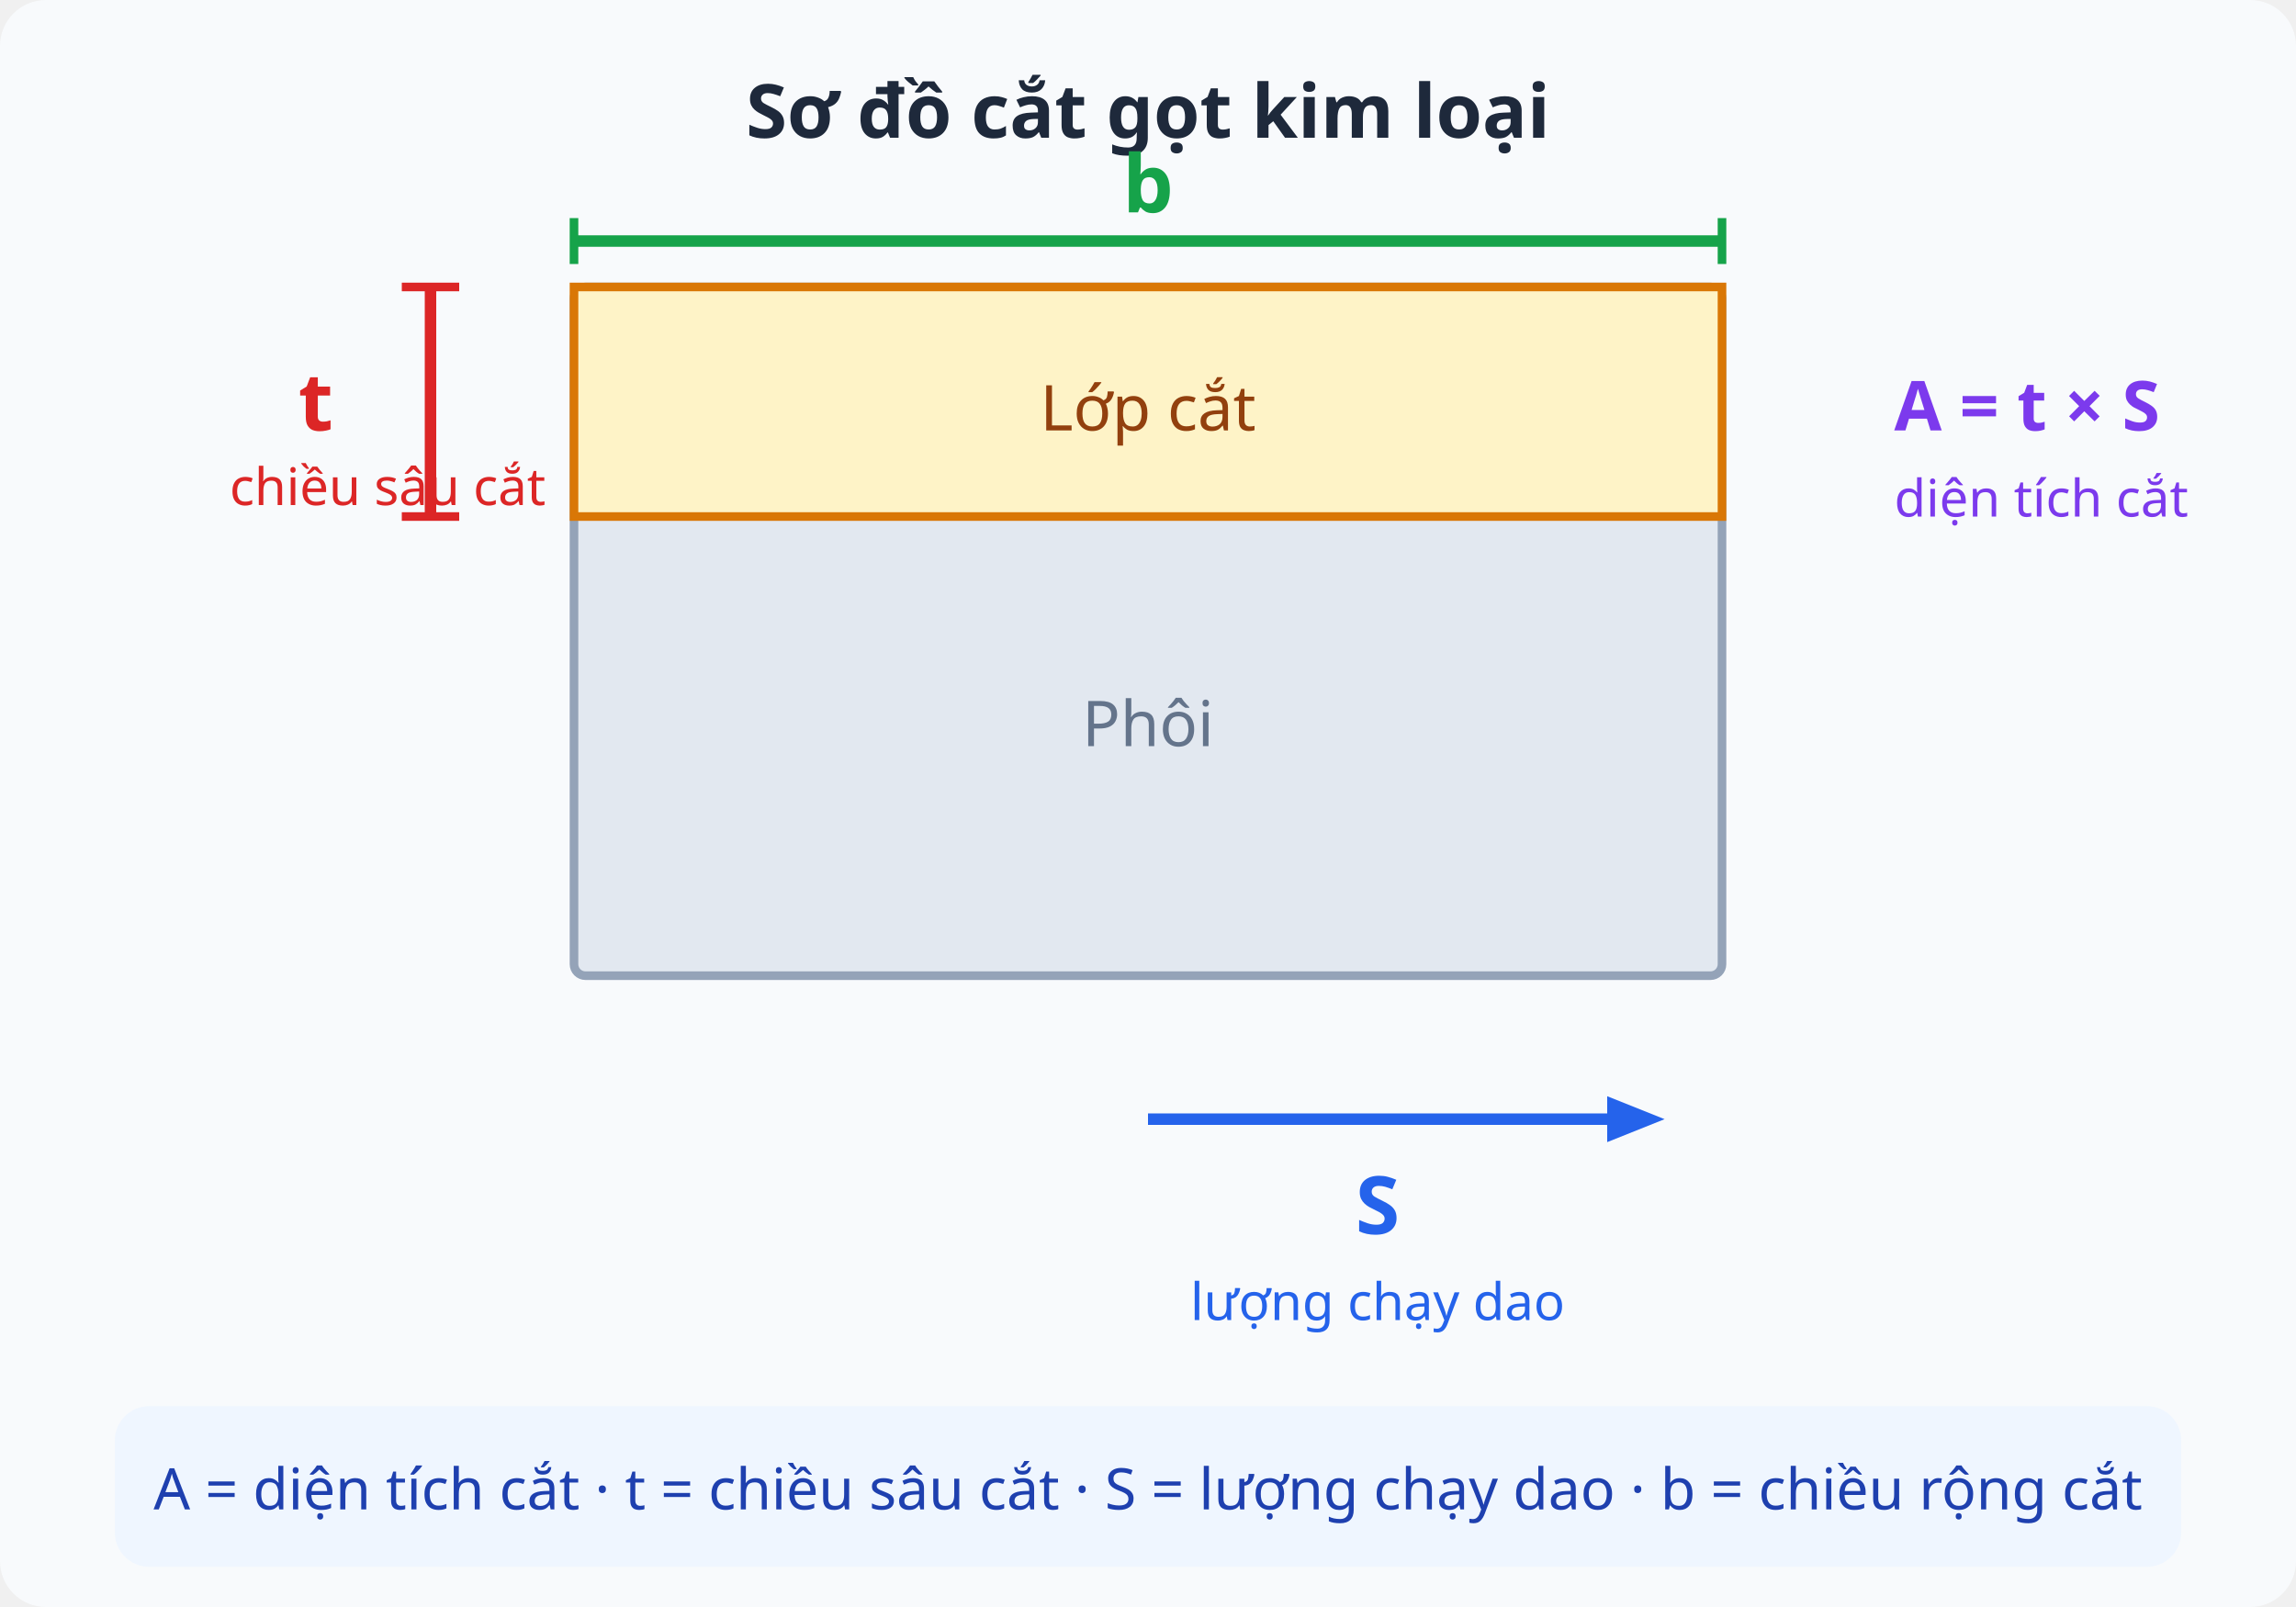
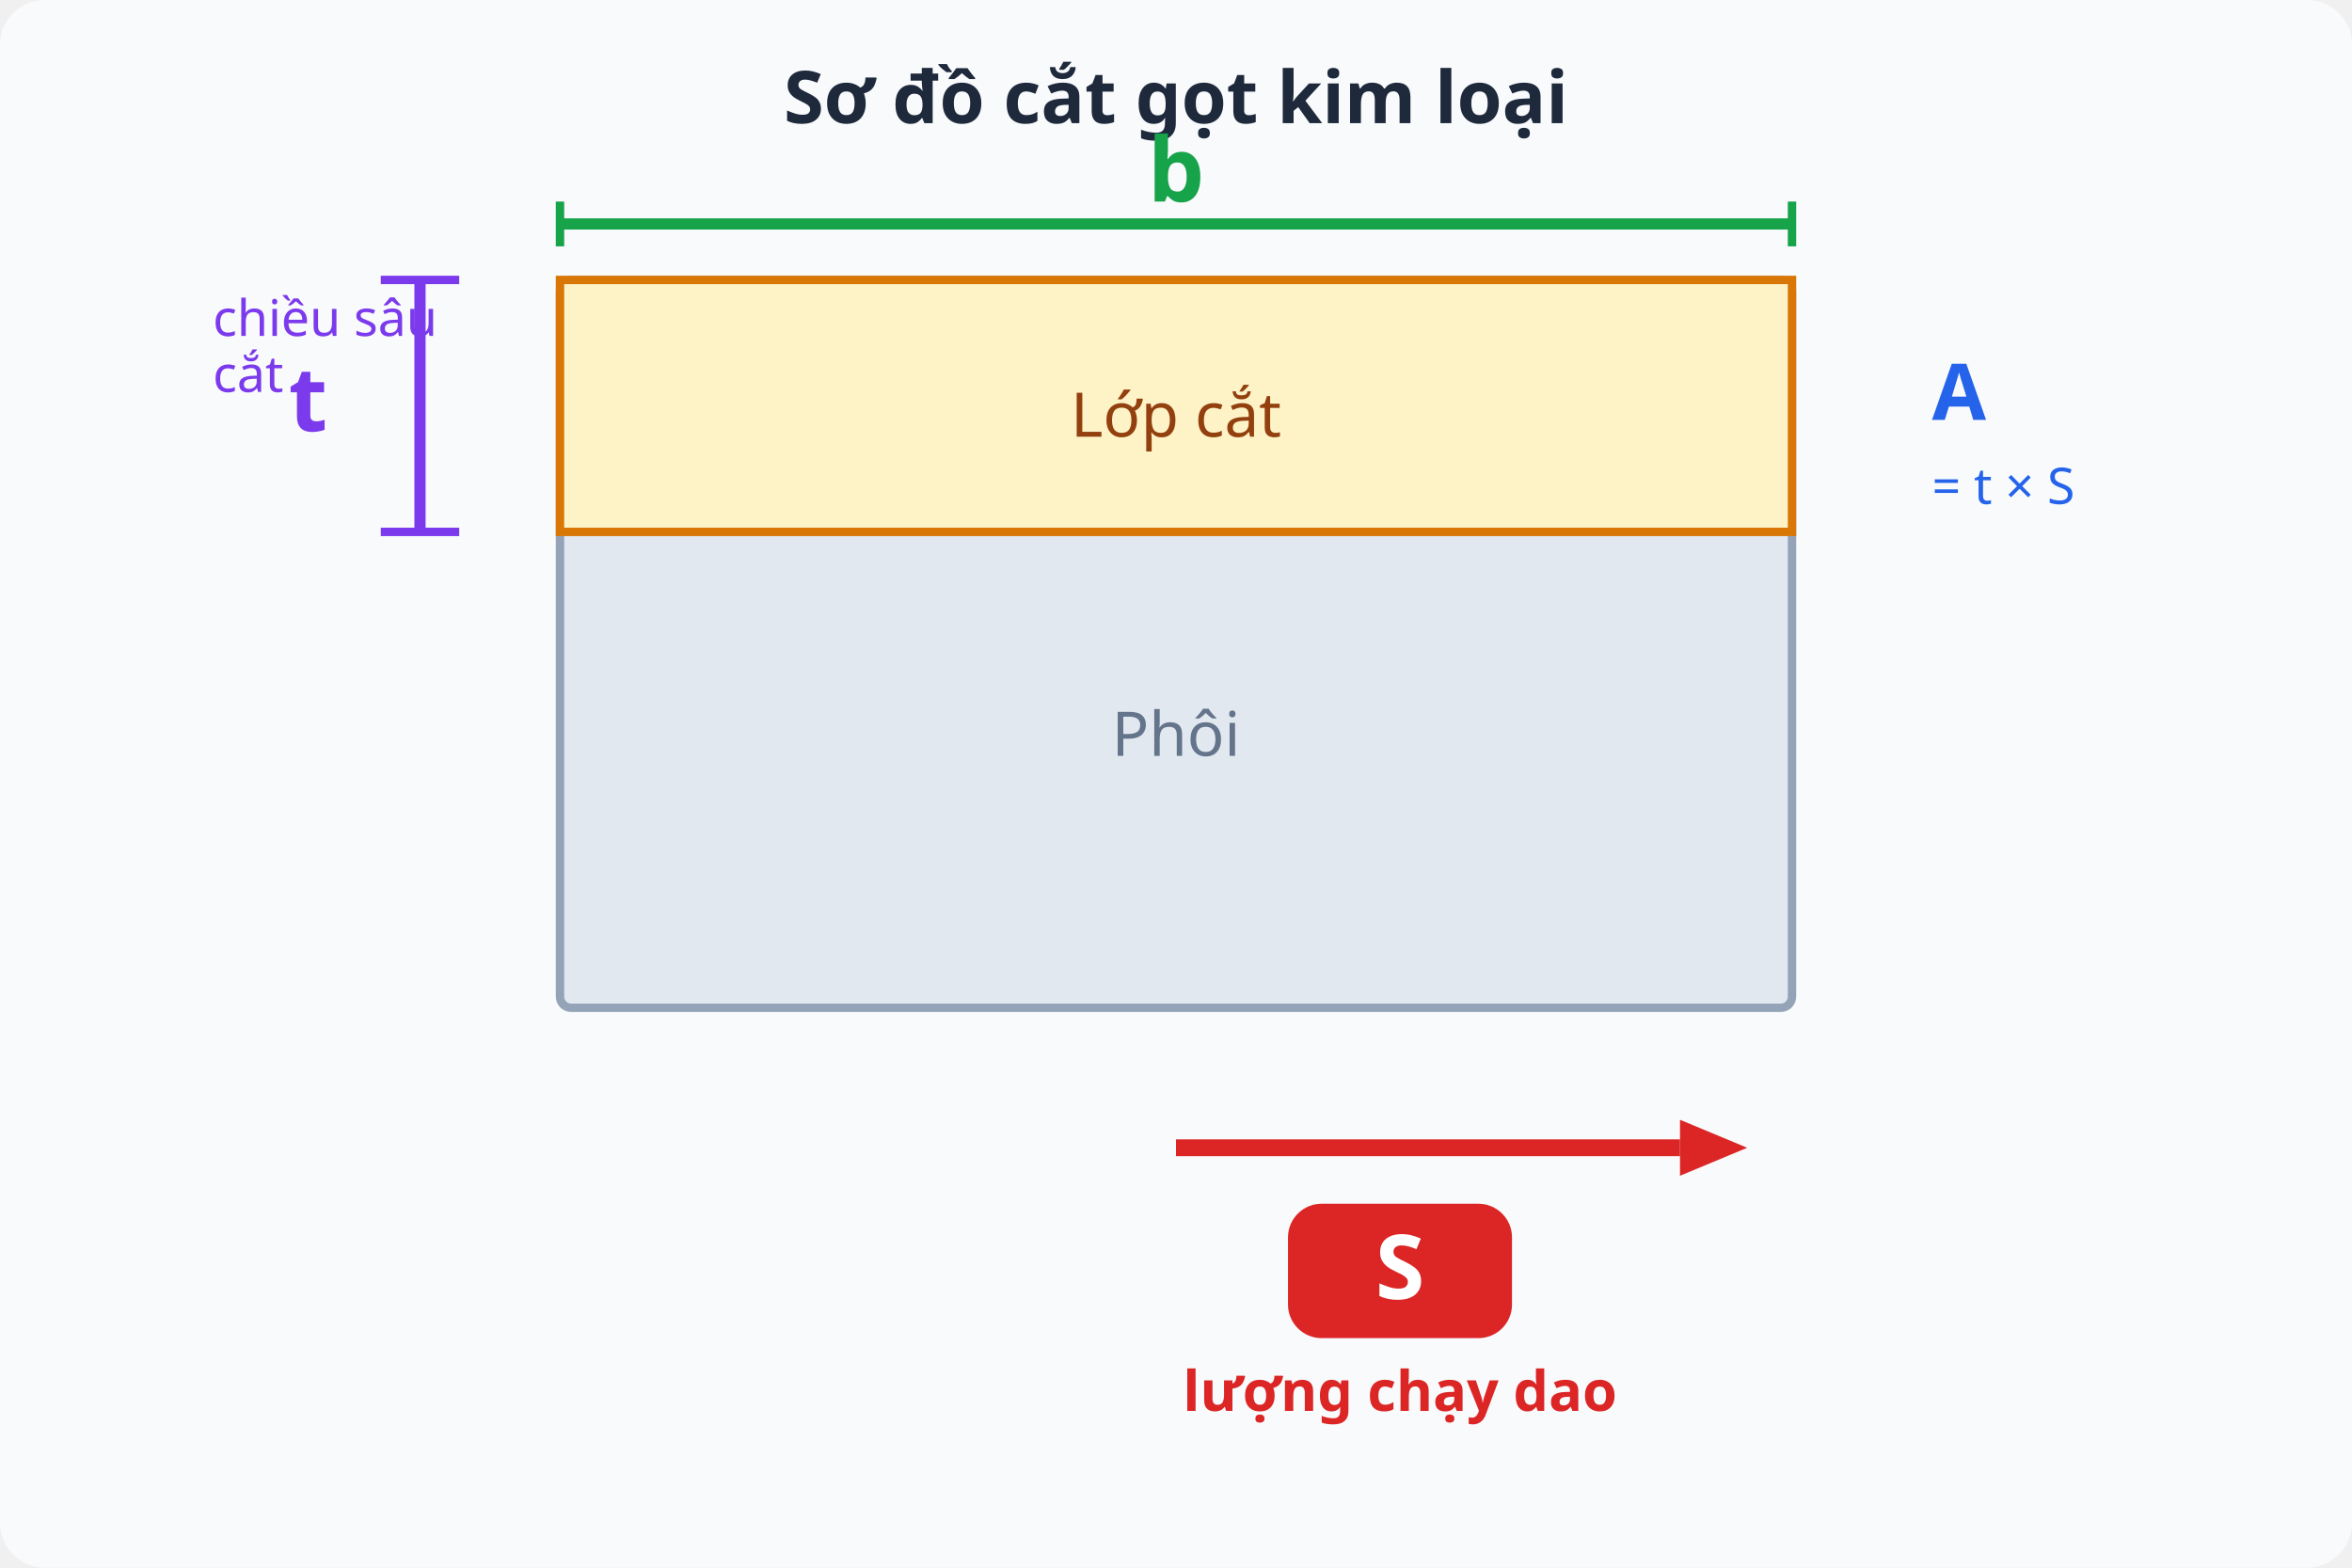
- <svg xmlns="http://www.w3.org/2000/svg" viewBox="0 0 400 280" font-family="Segoe UI, sans-serif">
-   <rect width="400" height="280" fill="#f8fafc" rx="8" />
-   <text x="200" y="24" text-anchor="middle" font-size="13" font-weight="700" fill="#1e293b">Sơ đồ cắt gọt kim loại</text>
-   <rect x="100" y="50" width="200" height="120" fill="#e2e8f0" stroke="#94a3b8" stroke-width="1.5" rx="2" />
-   <rect x="100" y="50" width="200" height="40" fill="#fef3c7" stroke="#d97706" stroke-width="1.5" />
-   <text x="200" y="75" text-anchor="middle" font-size="11" fill="#92400e">Lớp cắt</text>
-   <text x="200" y="130" text-anchor="middle" font-size="11" fill="#64748b">Phôi</text>
-   <line x1="75" y1="50" x2="75" y2="90" stroke="#dc2626" stroke-width="2" />
-   <line x1="70" y1="50" x2="80" y2="50" stroke="#dc2626" stroke-width="1.5" />
-   <line x1="70" y1="90" x2="80" y2="90" stroke="#dc2626" stroke-width="1.5" />
-   <text x="55" y="75" text-anchor="middle" font-size="14" font-weight="700" fill="#dc2626">t</text>
-   <text x="40" y="88" font-size="9" fill="#dc2626">chiều sâu cắt</text>
-   <line x1="200" y1="195" x2="280" y2="195" stroke="#2563eb" stroke-width="2" />
-   <polygon points="280,191 280,199 290,195" fill="#2563eb" />
-   <text x="240" y="215" text-anchor="middle" font-size="14" font-weight="700" fill="#2563eb">S</text>
-   <text x="240" y="230" text-anchor="middle" font-size="9" fill="#2563eb">lượng chạy dao</text>
-   <line x1="100" y1="42" x2="300" y2="42" stroke="#16a34a" stroke-width="2" />
-   <line x1="100" y1="38" x2="100" y2="46" stroke="#16a34a" stroke-width="1.5" />
-   <line x1="300" y1="38" x2="300" y2="46" stroke="#16a34a" stroke-width="1.5" />
-   <text x="200" y="37" text-anchor="middle" font-size="14" font-weight="700" fill="#16a34a">b</text>
-   <text x="330" y="75" font-size="12" font-weight="700" fill="#7c3aed">A = t × S</text>
-   <text x="330" y="90" font-size="9" fill="#7c3aed">diện tích cắt</text>
-   <rect x="20" y="245" width="360" height="28" fill="#eff6ff" rx="6" />
-   <text x="200" y="263" text-anchor="middle" font-size="10" fill="#1e40af">A = diện tích cắt · t = chiều sâu cắt · S = lượng chạy dao · b = chiều rộng cắt</text>
+ <svg xmlns="http://www.w3.org/2000/svg" viewBox="0 0 420 280" font-family="Segoe UI, sans-serif">
+   <rect width="420" height="280" fill="#f8fafc" rx="8" />
+   <text x="210" y="22" text-anchor="middle" font-size="13" font-weight="700" fill="#1e293b">Sơ đồ cắt gọt kim loại</text>
+   <rect x="100" y="50" width="220" height="130" fill="#e2e8f0" stroke="#94a3b8" stroke-width="1.5" rx="2" />
+   <rect x="100" y="50" width="220" height="45" fill="#fef3c7" stroke="#d97706" stroke-width="1.5" />
+   <text x="210" y="78" text-anchor="middle" font-size="11" fill="#92400e">Lớp cắt</text>
+   <text x="210" y="135" text-anchor="middle" font-size="11" fill="#64748b">Phôi</text>
+   <line x1="75" y1="50" x2="75" y2="95" stroke="#7c3aed" stroke-width="2" />
+   <line x1="68" y1="50" x2="82" y2="50" stroke="#7c3aed" stroke-width="1.5" />
+   <line x1="68" y1="95" x2="82" y2="95" stroke="#7c3aed" stroke-width="1.5" />
+   <text x="55" y="77" text-anchor="middle" font-size="16" font-weight="700" fill="#7c3aed">t</text>
+   <text x="38" y="60" font-size="9" fill="#7c3aed">chiều sâu</text>
+   <text x="38" y="70" font-size="9" fill="#7c3aed">cắt</text>
+   <line x1="210" y1="205" x2="300" y2="205" stroke="#dc2626" stroke-width="3" />
+   <polygon points="300,200 300,210 312,205" fill="#dc2626" />
+   <rect x="230" y="215" width="40" height="24" fill="#dc2626" rx="6" />
+   <text x="250" y="232" text-anchor="middle" font-size="16" font-weight="800" fill="#fff">S</text>
+   <text x="250" y="252" text-anchor="middle" font-size="10" font-weight="600" fill="#dc2626">lượng chạy dao</text>
+   <line x1="100" y1="40" x2="320" y2="40" stroke="#16a34a" stroke-width="2" />
+   <line x1="100" y1="36" x2="100" y2="44" stroke="#16a34a" stroke-width="1.5" />
+   <line x1="320" y1="36" x2="320" y2="44" stroke="#16a34a" stroke-width="1.5" />
+   <text x="210" y="36" text-anchor="middle" font-size="16" font-weight="700" fill="#16a34a">b</text>
+   <text x="345" y="75" font-size="14" font-weight="700" fill="#2563eb">A</text>
+   <text x="345" y="90" font-size="9" fill="#2563eb">= t × S</text>
</svg>
